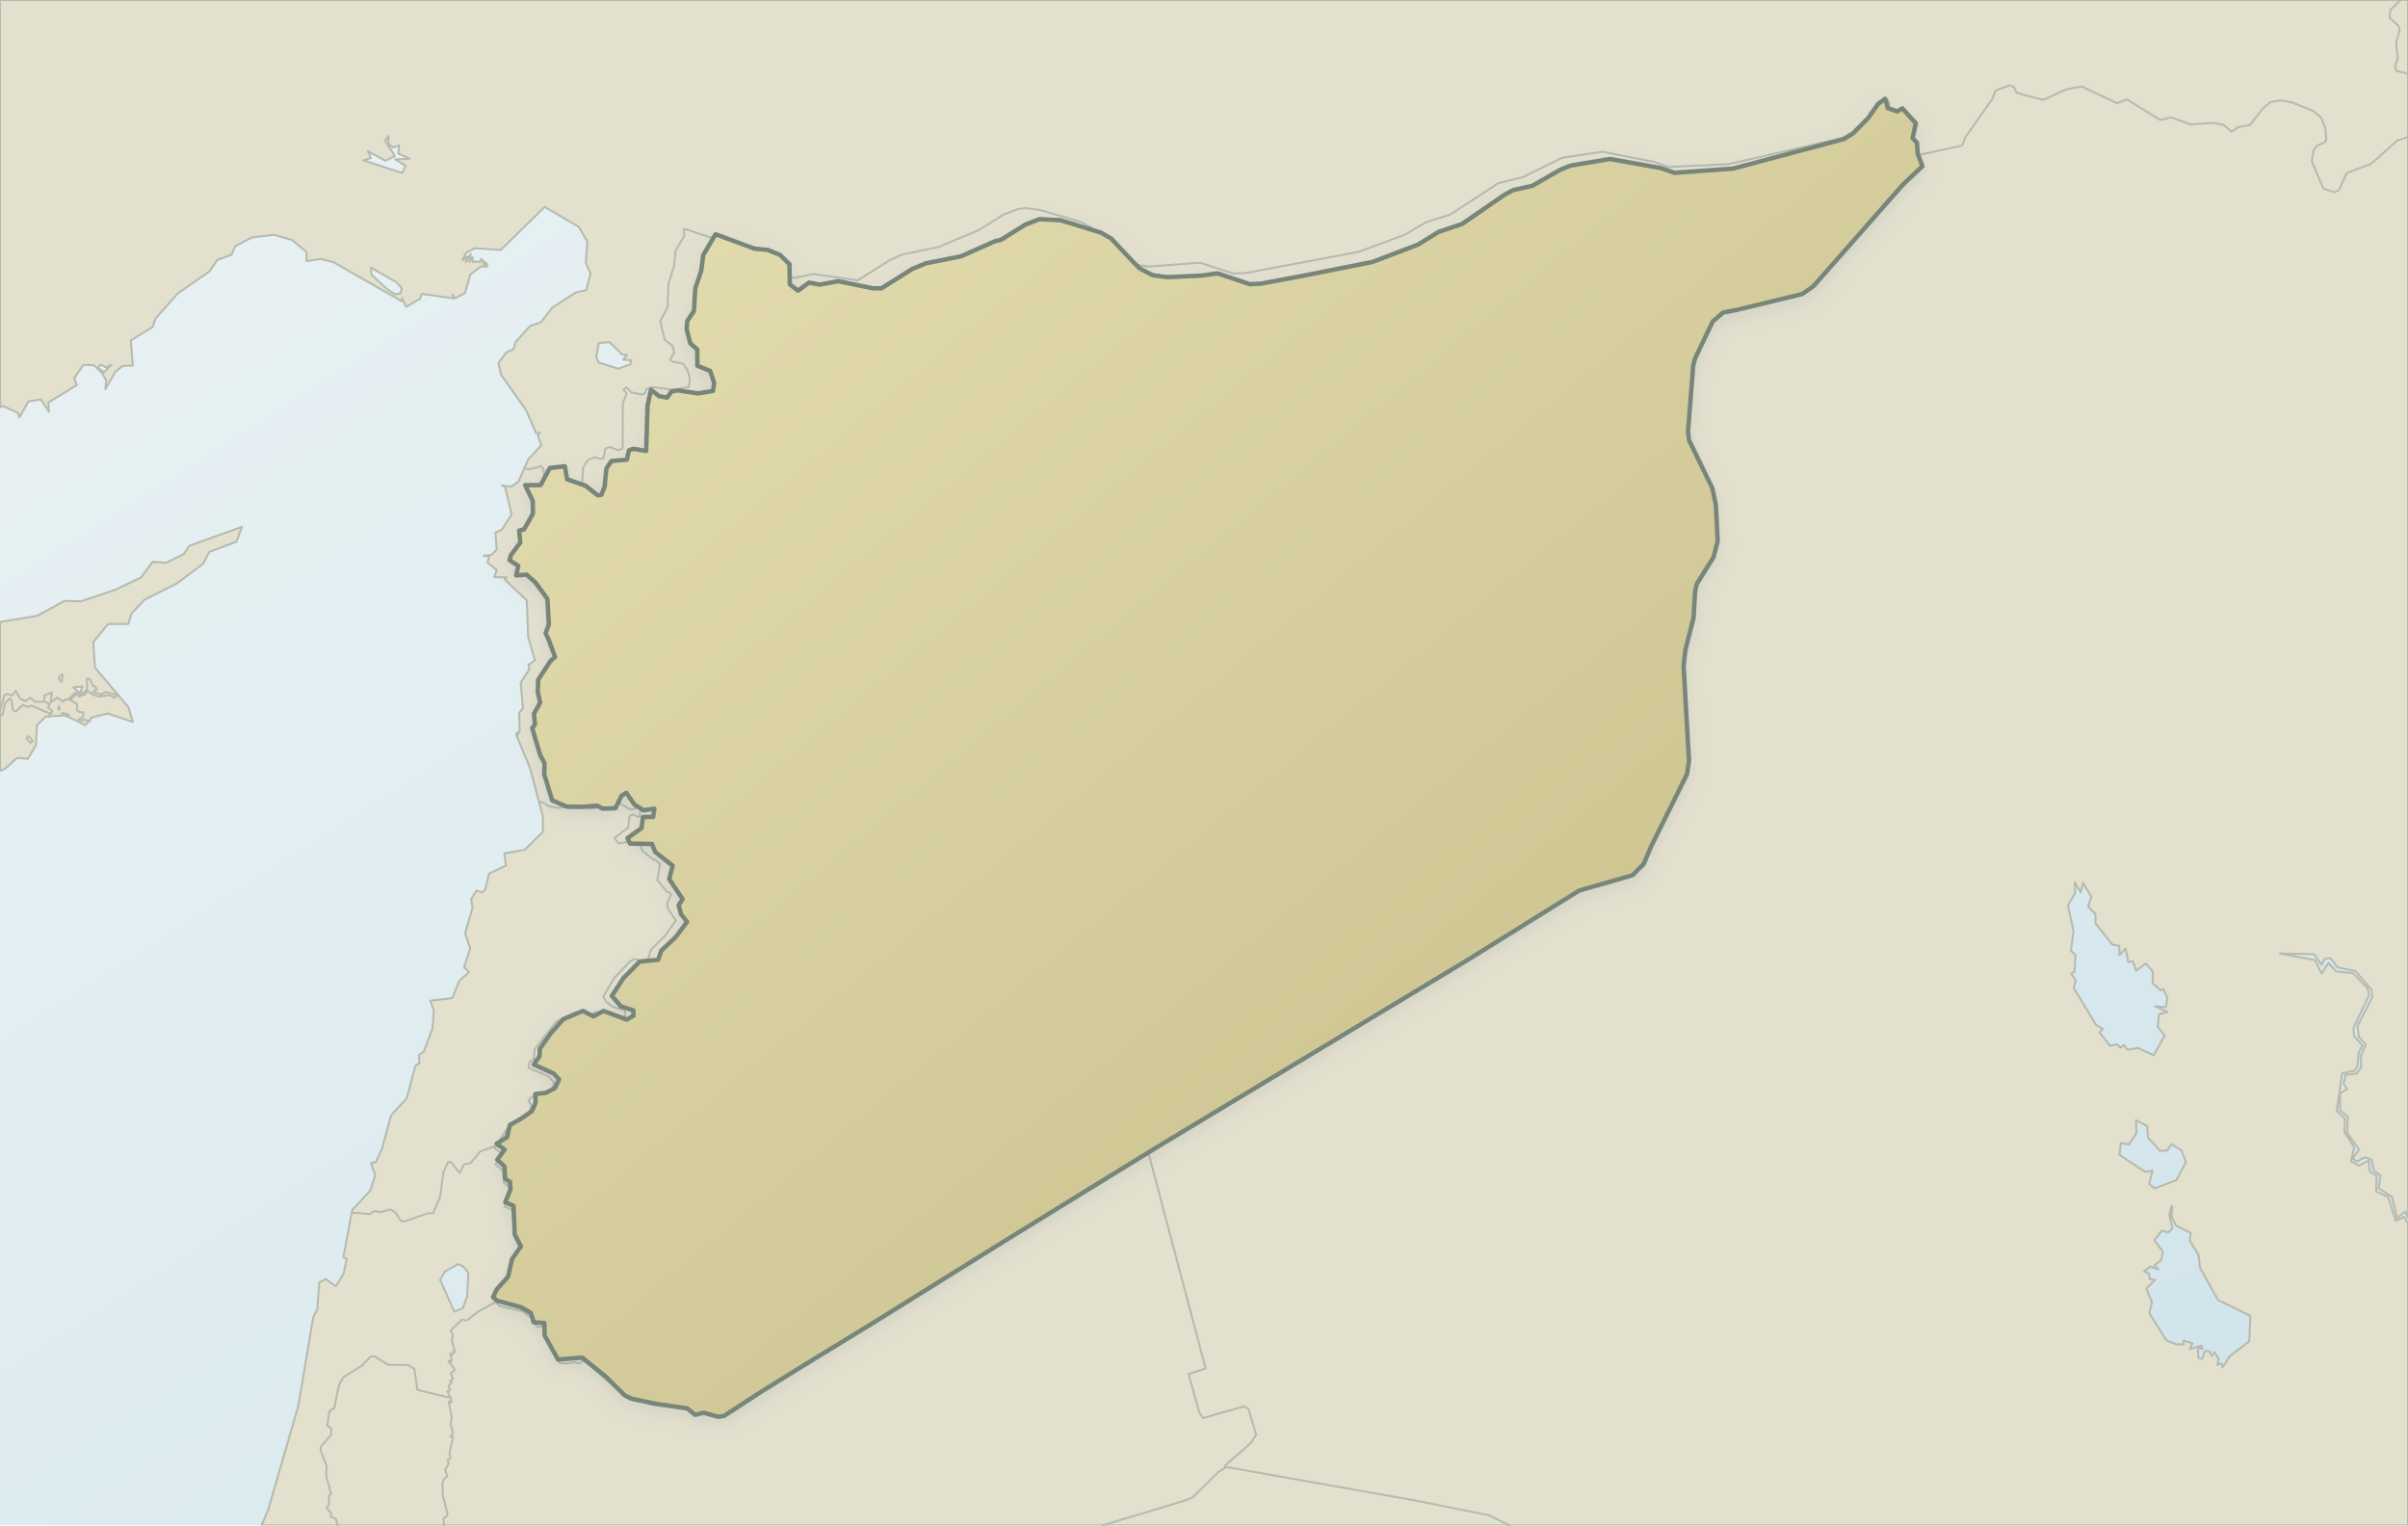
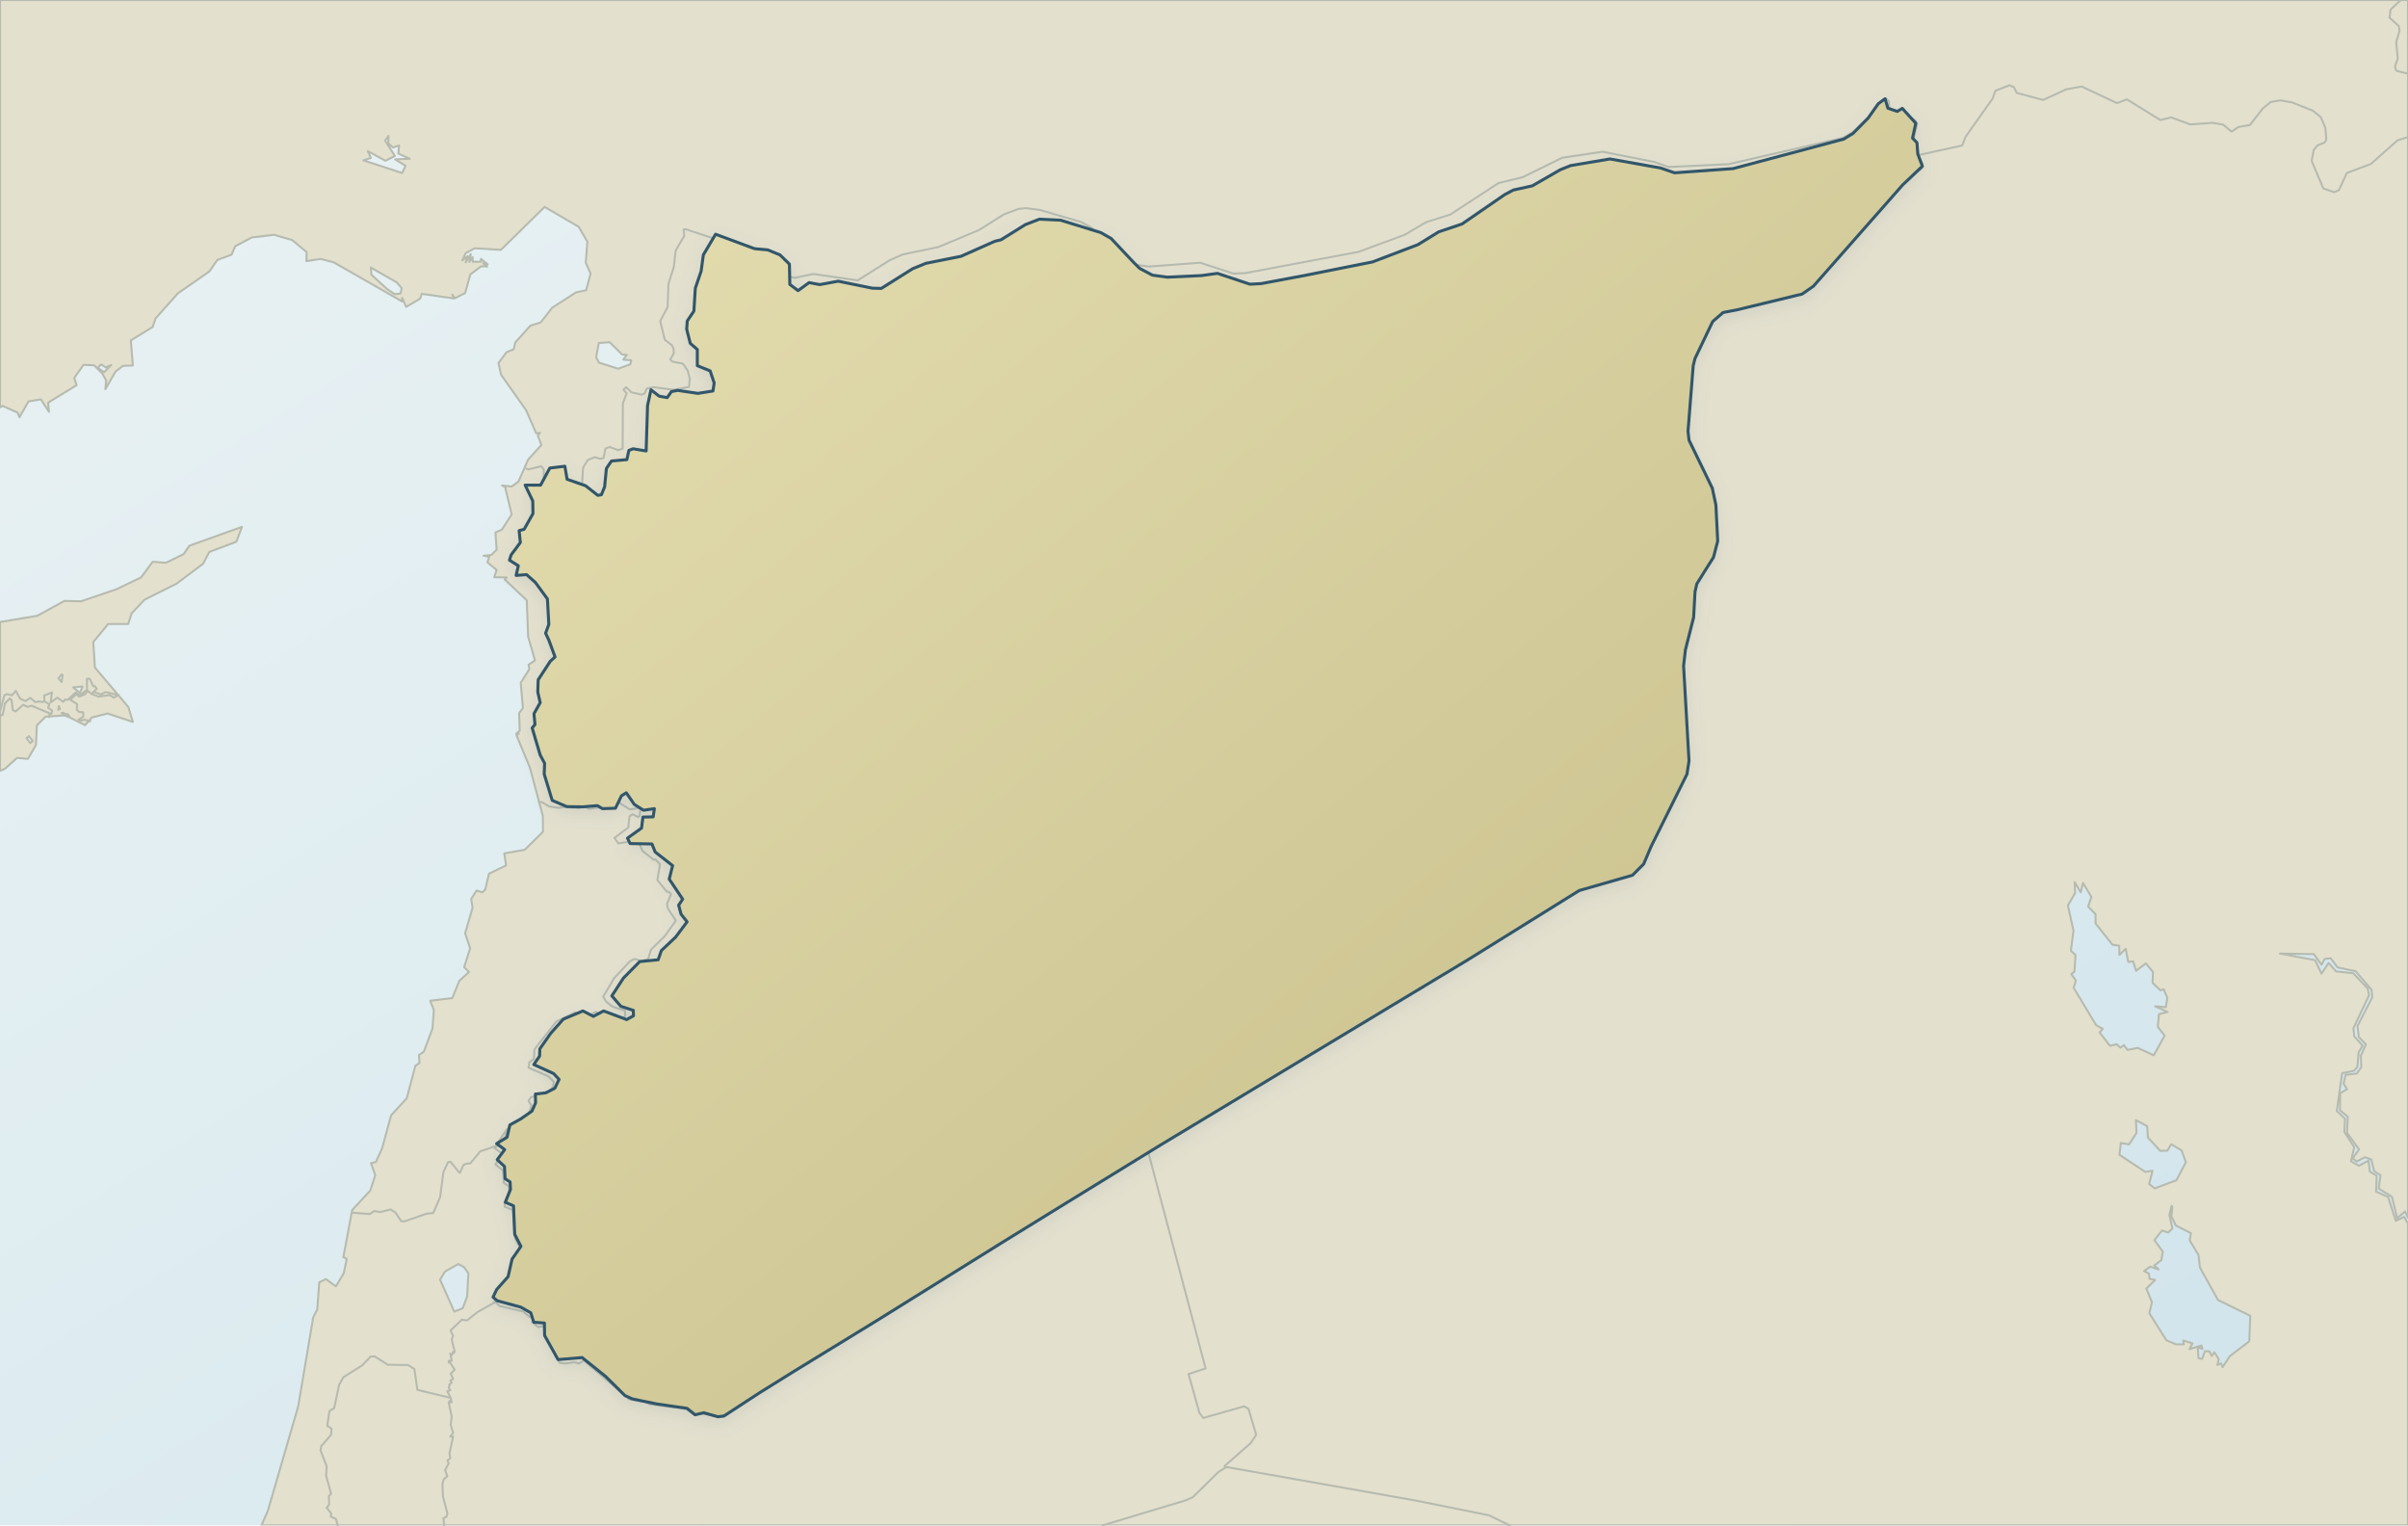
<svg xmlns="http://www.w3.org/2000/svg" viewBox="0 0 1200 760" role="img" aria-label="Map of Syria" data-map-style="journey-atlas-map-v3-clean-background" data-map-projection="local-equirectangular-fit-v1">
  <defs>
    <linearGradient id="sea" x1="0" y1="0" x2="1" y2="1">
      <stop offset="0" stop-color="#eaf2f4" />
      <stop offset=".55" stop-color="#dcebf0" />
      <stop offset="1" stop-color="#d0e3eb" />
    </linearGradient>
    <linearGradient id="land" x1=".12" y1=".08" x2=".88" y2=".92">
      <stop offset="0" stop-color="#e2dbad" />
      <stop offset=".52" stop-color="#d4cc9b" />
      <stop offset="1" stop-color="#c8bf8a" />
    </linearGradient>
    <filter id="shadow" x="-10%" y="-10%" width="120%" height="120%">
      <feGaussianBlur in="SourceAlpha" stdDeviation="4" result="b" />
      <feOffset in="b" dy="3" result="o" />
      <feColorMatrix in="o" type="matrix" values="0 0 0 0 .12 0 0 0 0 .22 0 0 0 0 .28 0 0 0 .14 0" />
      <feBlend in="SourceGraphic" mode="normal" />
    </filter>
    <clipPath id="map-context-target-negative" clipPathUnits="userSpaceOnUse">
      <path d="M 0,0 L 1200,0 L 1200,760 L 0,760 Z M 355.9,190.8 L 355.3,194.8 L 347.8,196 L 337.7,194.5 L 334.6,195.1 L 332.5,198.1 L 328.5,197.4 L 324.4,194.2 L 322.7,202.1 L 322,224.7 L 315.5,223.6 L 313.4,224.4 L 312.4,229 L 304.7,229.7 L 302.2,233.4 L 301.3,242.6 L 299.7,246.5 L 297.9,246.8 L 291.8,242 L 282.6,238.8 L 281.5,232.3 L 274,233.2 L 269.4,241.7 L 261.7,241.7 L 265.5,249.6 L 265.6,255.9 L 261.2,263.7 L 258.7,264.4 L 259.3,270.3 L 254.7,276.5 L 253.9,279.1 L 258.3,281.9 L 257.2,286.7 L 262.4,286.3 L 266.8,290.2 L 272.8,298.4 L 273.5,311.1 L 271.9,315.5 L 273.5,318.9 L 276.6,327.3 L 274.2,329.5 L 268.2,338.7 L 268,344.8 L 269.2,350.1 L 266.1,355.6 L 266.6,361 L 265.2,362.7 L 269.2,376.2 L 271.4,380.3 L 271.2,385.7 L 275.2,398.8 L 282.5,401.9 L 290.5,402 L 297.7,401.4 L 300.2,402.9 L 306.7,402.7 L 309.7,396.5 L 312.1,395 L 316.1,400.8 L 320.7,403.7 L 326.1,402.9 L 325.5,407 L 320.4,407.1 L 319.7,412.6 L 312.7,417.6 L 314,420.3 L 324.9,420.5 L 326.5,424.5 L 335.2,431.3 L 333.5,438 L 340.2,448 L 338.2,451 L 339.4,455.5 L 342.4,459.3 L 336.7,466.9 L 329.6,473.6 L 328,478.2 L 318.8,479.1 L 310.7,487.3 L 304.9,496.2 L 309.4,501.4 L 315.6,503.4 L 315.7,506.1 L 312.3,508 L 300.8,503.7 L 295.7,506.4 L 290.5,503.7 L 280.7,507.8 L 274.4,514.9 L 269,522.6 L 268.9,526.2 L 266,530.4 L 275.9,534.9 L 278.6,537.8 L 276.5,542.2 L 272,544.5 L 266.8,545.1 L 266.9,549.5 L 265.1,553.6 L 259.5,557.5 L 254.1,560.5 L 252.7,566.6 L 247.5,569.8 L 251.5,572.8 L 247.8,577.8 L 251.4,581.2 L 251.7,587.3 L 254.2,588.9 L 254.4,592.6 L 251.8,599 L 255.9,600.8 L 256.5,615 L 259.6,621 L 255.2,627.3 L 253.2,636.1 L 247.5,642.5 L 245.7,646.3 L 247.8,648.1 L 259.6,651.3 L 264.5,654.1 L 266,658.8 L 271.3,659.2 L 271.4,665.4 L 278.1,677.4 L 290.1,676.4 L 301.8,685.8 L 311.4,695.3 L 315.1,697 L 327.2,699.5 L 342.4,701.7 L 346.4,704.9 L 350.7,703.9 L 357.8,705.9 L 360.8,705.5 L 378.9,693.7 L 396.1,683 L 436.6,658.2 L 499.2,619.2 L 527.9,601.5 L 578.5,570.4 L 731.2,478.4 L 787,443.7 L 813.5,436.1 L 819.1,430.5 L 822.8,421.8 L 840.7,385.7 L 841.7,379.1 L 839,331.8 L 839.9,323.8 L 844,307.6 L 844.7,294.8 L 845.6,290.9 L 850.4,283.2 L 853.9,277.7 L 856,269.6 L 855.1,251.6 L 853.3,243.2 L 841.7,219.3 L 841.2,214.9 L 843.8,182.1 L 844.7,178.6 L 853.5,160.2 L 858.7,155.7 L 865.5,154.4 L 898.1,146.5 L 903.7,142.6 L 948.2,92.1 L 958,82.8 L 955.7,76.7 L 955.3,71.1 L 953.1,68.8 L 954.7,61.4 L 948,54 L 945.5,55.5 L 940.8,53.9 L 939.4,49.2 L 936,51.7 L 931,58.8 L 923.4,66.5 L 918.8,69.3 L 863.7,84 L 834.5,86.1 L 827.5,83.7 L 802.3,79.2 L 782.7,82.5 L 777.5,84.6 L 763.6,92.6 L 754.1,94.7 L 749.8,97 L 728.6,111.6 L 717,115.5 L 706.6,121.9 L 684,130.5 L 649.9,137.3 L 628.5,141.3 L 622.9,141.6 L 606.7,136.2 L 598.8,137.3 L 581.7,138.1 L 574.3,137.1 L 567.9,133.7 L 564.8,130.6 L 553.7,118.8 L 548.6,115.9 L 528.5,109.7 L 518,109.2 L 511,111.9 L 498.8,119.5 L 495.8,120.2 L 478.9,127.7 L 461.4,131.2 L 454.8,133.9 L 439.2,143.7 L 434.8,143.6 L 417.7,140.1 L 408.5,141.8 L 403.2,140.8 L 397.7,144.8 L 393.6,141.7 L 393.4,131.6 L 388.7,127 L 382.6,124.5 L 376,123.9 L 356.6,116.7 L 350.5,127 L 349.4,135.1 L 346.5,143.6 L 345.8,155 L 342.5,159.9 L 342.2,164 L 344,171.1 L 347.5,174.1 L 347.5,182.2 L 353.9,184.8 L 355.9,190.8 Z" fill-rule="evenodd" clip-rule="evenodd" />
    </clipPath>
  </defs>
  <rect width="1200" height="760" fill="url(#sea)" />
  <g id="geographic-context" clip-path="url(#map-context-target-negative)">
    <path d="M 156.1,656.3 L 158.1,652.4 L 159.1,638.9 L 162.4,637.3 L 167.4,640.9 L 171.3,634.4 L 172.8,627.2 L 171.1,626.4 L 175.5,602.9 L 184.5,593.2 L 187.0,585.6 L 184.9,579.5 L 187.3,579.0 L 190.4,572.2 L 194.9,555.7 L 202.7,547.2 L 207.0,531.0 L 209.0,529.7 L 208.8,525.6 L 211.2,524.0 L 215.5,512.5 L 216.2,503.3 L 214.4,498.6 L 225.4,497.3 L 228.9,488.7 L 233.7,484.3 L 231.3,481.9 L 234.3,472.5 L 231.8,465.0 L 235.5,452.3 L 234.8,447.9 L 237.5,443.7 L 240.4,444.6 L 241.8,443.2 L 243.7,435.3 L 252.2,431.2 L 251.3,425.2 L 261.5,423.4 L 270.6,414.4 L 270.5,406.5 L 264.1,382.5 L 257.4,366.4 L 258.5,365.5 L 257.2,365.6 L 259.0,364.1 L 258.7,355.3 L 260.6,352.8 L 259.5,340.2 L 263.8,333.4 L 263.4,331.2 L 266.6,329.0 L 263.2,317.3 L 262.5,299.1 L 251.5,288.7 L 252.5,287.7 L 246.3,287.6 L 247.5,284.0 L 242.9,280.2 L 243.8,277.4 L 241.0,276.9 L 244.9,276.5 L 247.5,273.9 L 246.9,265.3 L 250.1,263.9 L 255.0,256.3 L 251.7,242.6 L 250.2,241.9 L 255.0,242.4 L 258.4,239.9 L 263.2,229.0 L 269.8,221.7 L 268.0,217.0 L 269.1,215.6 L 267.2,215.9 L 262.2,204.4 L 249.7,186.7 L 248.4,180.9 L 252.4,175.5 L 256.0,174.0 L 256.8,170.6 L 264.3,162.3 L 269.5,160.6 L 275.2,153.3 L 287.0,145.7 L 292.1,144.6 L 294.3,136.3 L 291.9,130.9 L 292.7,120.4 L 288.4,113.0 L 271.4,103.1 L 249.6,124.5 L 236.5,123.7 L 232.1,126.1 L 230.4,129.7 L 232.9,127.7 L 232.1,130.7 L 234.6,126.6 L 233.9,130.5 L 235.5,128.1 L 235.6,130.4 L 239.6,130.4 L 239.7,129.0 L 243.0,131.7 L 240.8,131.2 L 242.8,132.8 L 239.8,132.7 L 234.4,136.7 L 231.8,146.0 L 226.7,148.6 L 225.4,146.8 L 226.3,148.7 L 210.2,146.4 L 209.4,148.8 L 202.4,152.9 L 200.4,148.4 L 200.4,150.2 L 166.3,130.7 L 159.8,129.0 L 152.7,130.1 L 152.8,125.6 L 145.6,119.6 L 136.6,117.0 L 125.5,118.3 L 117.2,122.7 L 115.4,126.9 L 108.3,129.5 L 104.4,135.2 L 88.6,146.2 L 77.5,158.7 L 76.1,162.9 L 65.2,169.6 L 66.2,182.1 L 61.3,182.3 L 57.6,185.1 L 52.5,193.9 L 52.9,189.5 L 50.9,186.0 L 46.9,182.0 L 41.6,181.8 L 37.0,188.3 L 38.2,191.9 L 24.0,200.6 L 24.4,205.2 L 20.4,199.0 L 14.2,200.0 L 9.7,207.9 L 8.8,205.6 L 1.2,202.2 L -0.0,203.0 L -0.0,0.0 L 1200.0,0.0 L 1200.0,606.7 L 1198.5,603.6 L 1194.6,607.0 L 1192.0,596.3 L 1185.4,592.2 L 1186.3,585.5 L 1183.1,583.5 L 1181.7,577.7 L 1178.5,576.6 L 1174.5,578.7 L 1172.4,577.2 L 1175.6,572.7 L 1169.6,564.4 L 1170.0,556.4 L 1166.1,553.2 L 1166.2,544.7 L 1169.6,542.7 L 1167.9,539.9 L 1168.9,535.5 L 1174.4,534.9 L 1176.7,531.8 L 1176.5,526.0 L 1179.0,520.4 L 1175.5,516.7 L 1174.8,511.3 L 1182.2,496.9 L 1181.8,493.1 L 1173.9,483.9 L 1164.9,482.0 L 1161.4,477.4 L 1158.5,477.8 L 1156.9,480.7 L 1153.1,475.4 L 1136.2,475.1 L 1153.7,478.4 L 1156.9,485.1 L 1160.4,479.8 L 1164.2,484.0 L 1172.7,484.9 L 1179.9,492.5 L 1180.6,495.9 L 1172.8,512.3 L 1173.2,516.3 L 1177.4,521.0 L 1175.4,524.3 L 1174.8,531.5 L 1173.2,533.5 L 1167.2,534.7 L 1164.5,553.5 L 1168.6,557.4 L 1168.3,564.0 L 1173.2,571.6 L 1171.6,578.6 L 1175.6,580.8 L 1180.3,578.3 L 1181.0,583.8 L 1184.4,585.8 L 1184.1,593.7 L 1190.1,596.4 L 1193.9,608.3 L 1198.1,606.3 L 1200.0,609.6 L 1200.0,760.0 L 130.3,760.0 L 133.5,752.7 L 148.6,700.7 L 156.1,656.3 Z M 232.8,645.9 L 233.4,634.4 L 231.3,631.4 L 228.4,629.8 L 221.8,633.5 L 219.3,637.6 L 226.4,653.5 L 230.6,651.8 L 232.8,645.9 Z M 55.5,181.8 L 52.7,183.1 L 50.5,181.6 L 48.6,183.2 L 51.9,185.4 L 55.5,181.8 Z M 312.4,176.8 L 310.0,176.6 L 303.8,170.5 L 298.4,170.9 L 297.1,178.0 L 298.5,180.7 L 308.1,183.7 L 314.1,181.5 L 314.6,179.5 L 310.6,179.2 L 312.4,176.8 Z M 200.2,143.6 L 197.7,140.7 L 184.8,133.3 L 185.1,136.9 L 193.0,144.1 L 196.8,146.6 L 199.6,146.2 L 200.2,143.6 Z M 195.8,73.5 L 193.5,71.4 L 193.6,67.7 L 191.9,70.1 L 196.8,77.7 L 192.1,80.1 L 183.3,75.3 L 184.8,78.7 L 181.1,79.9 L 200.4,86.2 L 202.1,82.6 L 196.9,79.4 L 204.2,79.1 L 198.5,76.5 L 198.9,72.5 L 195.8,73.5 Z M 1084.3,610.6 L 1082.1,606.0 L 1082.6,601.3 L 1082.2,600.8 L 1081.1,605.3 L 1082.6,612.1 L 1080.5,614.1 L 1077.4,613.1 L 1073.6,617.9 L 1077.8,623.6 L 1077.1,627.8 L 1073.6,630.5 L 1075.7,632.5 L 1071.6,631.1 L 1068.5,633.3 L 1070.9,634.6 L 1071.2,637.2 L 1074.0,637.7 L 1069.6,642.0 L 1072.4,648.8 L 1071.1,654.3 L 1079.6,667.8 L 1084.4,669.8 L 1088.3,669.8 L 1088.0,667.9 L 1092.6,669.3 L 1091.1,672.2 L 1097.1,670.4 L 1097.5,672.1 L 1095.2,671.3 L 1095.6,676.7 L 1097.4,677.1 L 1098.8,673.2 L 1101.0,673.3 L 1102.2,675.6 L 1103.5,673.7 L 1105.7,677.2 L 1105.0,680.1 L 1106.9,679.3 L 1107.6,681.2 L 1111.2,675.7 L 1120.9,668.3 L 1121.4,655.6 L 1105.3,647.7 L 1096.3,631.5 L 1095.6,625.3 L 1091.2,618.0 L 1091.8,614.4 L 1084.3,610.6 Z M 1070.4,566.8 L 1070.0,561.1 L 1064.4,558.1 L 1064.7,564.5 L 1061.0,570.2 L 1056.9,569.5 L 1056.2,575.4 L 1069.1,583.9 L 1072.7,583.3 L 1071.0,589.9 L 1073.8,592.1 L 1084.6,588.0 L 1089.3,579.1 L 1087.2,573.2 L 1082.0,570.1 L 1080.1,573.3 L 1076.5,573.4 L 1070.4,566.8 Z M 343.7,559.2 L 344.4,557.1 L 345.9,558.9 L 342.3,546.6 L 335.5,543.0 L 340.1,552.2 L 335.6,556.3 L 336.1,558.0 L 340.3,558.5 L 339.1,555.4 L 341.0,552.8 L 343.7,559.2 Z M 327.7,538.2 L 331.1,537.9 L 334.4,541.8 L 332.3,537.3 L 327.7,538.2 Z M 1040.6,451.7 L 1042.2,446.9 L 1038.1,439.9 L 1036.9,444.6 L 1033.9,439.5 L 1034.1,445.0 L 1030.5,451.1 L 1033.3,463.7 L 1032.0,473.7 L 1034.3,475.8 L 1033.8,484.1 L 1032.2,485.3 L 1034.5,488.6 L 1033.4,492.2 L 1044.6,510.8 L 1047.9,512.6 L 1046.3,514.4 L 1051.5,521.1 L 1054.8,520.3 L 1056.7,522.0 L 1058.4,520.7 L 1060.2,523.1 L 1065.3,522.1 L 1073.3,525.8 L 1078.7,516.0 L 1075.3,511.6 L 1075.9,505.3 L 1080.2,504.2 L 1074.0,501.4 L 1079.3,501.8 L 1080.1,497.2 L 1078.2,492.9 L 1076.6,493.4 L 1072.7,489.7 L 1072.9,484.3 L 1069.4,480.0 L 1064.5,483.7 L 1063.0,479.0 L 1060.6,479.3 L 1059.3,472.7 L 1056.2,475.8 L 1056.1,471.2 L 1052.7,470.7 L 1044.3,460.1 L 1044.3,455.5 L 1040.6,451.7 Z M 335.6,401.5 L 337.8,396.8 L 329.1,399.5 L 327.9,404.1 L 335.6,401.5 Z M 432.7,219.7 L 437.4,216.8 L 438.8,211.8 L 430.4,210.8 L 428.3,212.4 L 432.7,219.7 Z M 32.1,299.4 L 40.4,299.6 L 58.0,293.6 L 70.3,287.7 L 76.1,279.9 L 82.7,280.4 L 91.5,276.1 L 94.4,271.9 L 120.6,262.5 L 117.8,269.9 L 104.3,275.0 L 101.2,280.9 L 88.0,290.8 L 72.0,298.8 L 65.6,305.6 L 63.9,310.9 L 53.9,310.9 L 46.5,319.9 L 47.3,332.6 L 64.0,352.3 L 66.2,359.7 L 53.6,355.5 L 45.8,357.5 L 42.4,361.3 L 32.6,356.4 L 22.7,357.1 L 18.4,361.4 L 17.9,371.2 L 13.9,378.1 L 8.5,377.6 L 2.5,383.0 L -0.0,384.1 L -0.0,309.9 L 18.6,306.8 L 32.1,299.4 Z M 15.1,370.2 L 16.3,369.2 L 14.4,366.8 L 13.2,367.8 L 15.1,370.2 Z M 36.5,342.5 L 39.8,345.2 L 41.1,342.2 L 41.0,342.0 L 36.5,342.5 Z M 29.1,337.9 L 30.7,339.8 L 31.2,336.4 L 30.8,336.0 L 29.1,337.9 Z" fill="#e4e0ce" fill-rule="evenodd" stroke="#b6bbaf" stroke-width="1" stroke-linejoin="round" />
  </g>
\n<g id="context-national-borders" fill="none" stroke="#b6bbaf" stroke-width="1" stroke-linejoin="round" stroke-linecap="round" aria-hidden="true">
    <path d="M32.7,355.8 31.5,355.1 M31.5,355.1 30.7,355.3 32,356.4 M33.2,356.9 34.5,356.7 33.7,355.8 M33.7,355.8 32.7,355.8 M32.5,356.4 33.1,356.9 M32,356.4 32.5,356.4 M29.3,351.8 29.9,353.2 29,353.6 M29,353.6 29.3,351.8 M224.6,696.5 208,692.5 206.5,682.1 203.3,680.1 193.3,680 186.7,675.8 184.7,675.9 180.5,680.3 171.1,686.2 169,690 166.5,701.7 164.3,702.9 163.9,704.6 163.1,710.4 165.2,711.8 165,714.9 160.1,720.5 159.7,722.5 162.8,730.6 162.5,735.2 165,744.2 163.9,745.4 164,749.7 162.8,751.2 M224.6,578.9 228.5,583.8 M201.4,608.6 212.6,604.7 215.9,604.4 219.3,596.5 221,583.9 223.3,579 224.6,578.9 M228.6,583.8 229.2,584.4 M228.5,583.8 228.6,583.8 M194.7,602.6 197.1,604.2 199.9,608.4 201.4,608.6 M189.5,603.9 194.7,602.6 M186.5,603.4 189.5,603.9 M184.2,604.9 186.5,603.4 M175.5,604.2 184.2,604.9 M252.6,562.6 251.4,568.7 246.4,572 250.5,574.9 246.9,580.1 250.7,583.3 251.1,589.4 253.6,591 253.9,594.7 251.5,599.3 251.5,601.2 255.6,602.9 256.7,617.1 259.8,623.1 255.7,629.5 254,638.4 245.7,649.4 M252.6,562.6 247,571 241.3,573 M257.8,559.4 252.6,562.6 M305.1,394.7 306.7,395.8 309.2,400.4 313.9,403.3 M293.5,403 301,402.1 302.4,399.9 302.8,396.3 305.1,394.7 M270,399.6 273.6,401.8 278.4,402.5 M268.6,399.7 270,399.6 M291,401.6 293.5,403 M288.6,402.7 291,401.6 M281.2,402.1 288.6,402.7 M278.4,402.5 281.2,402.1 M319.2,402.4 318.8,406.5 318,407.1 M313.9,403.3 319.2,402.4 M318,407.1 315.3,405.7 M315.3,405.7 313.7,406.7 313.1,412.3 306.2,417.5 308.2,420.2 M314,419.3 318.5,420.1 320.2,424 325.8,428.4 M308.2,420.2 314,419.3 M326.6,428.2 328.9,430.6 327.6,438.5 332.4,444.4 M325.8,428.4 326.6,428.2 M333.2,444.3 334.4,445.5 332.4,450.4 332.9,452.8 336.8,458.7 331.3,466.4 324.4,473.2 323,477.8 319.7,478.8 M332.4,444.4 333.2,444.3 M319.7,478.8 316.2,477.8 M316.2,477.8 313.9,479 306,487.4 300.6,496.6 302.1,499.1 305.3,501.6 311.4,503.5 311.6,506.2 310.3,507.9 308.2,508.3 M308.2,508.3 296.8,504.2 M296.8,504.2 291.9,507.1 289.7,507.1 M289.7,507.1 286.7,504.4 M286.7,504.4 277.3,508.9 266.3,522.9 266.1,527.7 263.8,529.2 263.4,532 273.2,536.2 276,539 275.6,541.5 274,543.4 269.7,545.9 M269.7,545.9 267.2,545.9 M267.2,545.9 264.6,546.7 263.4,548.4 264.9,551.1 263.2,555.3 257.8,559.4 M1001.4,42.5 1003.6,43.4 1005,46.3 1018.2,49.8 M955.9,77.3 977.8,72.5 979.5,68.2 993,49.1 994.4,45.2 1001.4,42.5 M1037.4,43.1 1055,51.4 M1018.2,49.8 1029.7,44.5 1037.4,43.1 M1059.9,49.5 1076.6,59.8 M1055,51.4 1059.9,49.5 M1136.4,50 1142.1,51 1152.5,55.1 1156.6,58.4 1158.8,63.7 1159.3,69.5 1158.5,71 1154.8,72.5 1153,74.8 1152,80.2 1157.8,93.9 1163.3,95.8 M1112.1,65.6 1115.4,63.3 1121.2,62.3 1127.6,54.1 1131.6,50.8 1136.4,50 M1082,58.5 1091.5,62 M1076.6,59.8 1082,58.5 M1102.6,61.2 1107.9,62.1 1112.1,65.6 M1091.5,62 1102.6,61.2 M1163.3,95.8 1165.6,94.7 1169.5,86.2 1181.5,81.7 1194.8,69.9 1200,68.3 M1200,36.7 1194.2,35.3 1193.5,33.1 1194.9,29.2 1194.1,21.1 1195.8,15.2 1195.4,13 1190.8,8.8 1191.3,4.8 1196.4,0 M940.1,49.2 941.4,50.6 941.4,54 946.2,55.8 M831.5,83.2 861.4,81.8 918.4,68.7 923.1,66 931.2,58.5 936.6,51.6 940.1,49.2 M948.2,54.2 950.3,57.1 954.7,60.3 955.4,62 953.5,69.3 955.6,71.8 955.9,77.3 M946.2,55.8 948.2,54.2 M798.7,75.6 824.4,80.7 831.5,83.2 M614.6,136.3 620.4,136.1 677,125.5 700,117 710.7,110.7 722.7,106.9 746.8,91.2 758.8,88.3 778.5,78.6 798.7,75.6 M511.2,103.7 518.2,104.6 538.7,110.6 544,113.5 558.5,128.5 565,131.8 572.6,132.8 M427.4,139.7 443.3,129.7 449.8,126.8 467.6,123.1 487.9,114.6 500.3,106.8 507.5,104.1 511.2,103.7 M341.7,114.2 362.6,121.1 369.4,121.5 375.6,124 380.6,128.5 381.4,130.2 381,138.6 385.1,141.5 M335.7,194.2 343.3,192.8 343.8,188.7 342.7,184.7 340.4,181.2 335.1,180.2 334,179.1 335.8,176 335.7,173.8 334.8,172 331.3,169.3 329,160 332.7,153 333.1,141.5 335.8,132.9 336.7,124.9 341,117.5 340.7,114.3 341.7,114.2 M598.1,130.9 614.6,136.3 M572.6,132.8 598.1,130.9 M405.4,136.5 427.4,139.7 M396.2,138.4 405.4,136.5 M390.7,137.5 396.2,138.4 M385.1,141.5 390.7,137.5 M325.5,192.9 335.7,194.2 M319.7,196.6 321.2,196.1 322.3,193.6 325.5,192.9 M312,192.9 314.7,195.5 319.7,196.6 M308.1,224.3 310.3,223.5 310.4,200.9 312.3,196 310.7,194.2 312,192.9 M303.8,222.7 308.1,224.3 M299.1,228.6 300.8,228.2 301.7,223.5 303.8,222.7 M296.5,227.8 299.1,228.6 M286.7,246.4 288.8,246 290,242.1 290.6,232.9 293,229.1 296.5,227.8 M269.7,232.3 271,233.9 271,238.8 272.2,239.9 277.3,240.4 286.7,246.4 M263.3,233.9 269.7,232.3 M262.3,233.5 263.3,233.9 M230.1,657.6 224.5,662.9 225.8,665.5 225.1,667.3 226.6,673.5 226,674.3 M226,674.3 225.8,673.5 M225.8,673.5 225.1,675.3 M225.1,675.3 224.4,674.4 M224.4,674.4 225.1,678 223.6,678 223.6,678.9 M224.2,678.8 226.6,682.5 224.6,684.4 225.8,687 224.4,687.9 225.1,688.8 223.8,690 M223.6,678.9 224.2,678.8 M224.1,689.9 223.6,691.4 224.4,692.7 222.9,693.2 224.6,696.5 M223.8,690 224.1,689.9 M224.6,696.5 225.1,698.7 224.4,698.7 M224.4,698.7 224.4,697.8 M224.4,697.8 223.6,698.7 225.1,705.8 224.6,709.9 225.8,713.9 224.4,715.8 M225.8,715.8 224,724 224.4,726.6 223,727.6 223.6,729.2 221.8,732.4 222.9,735.5 221.1,737.1 220.5,739.3 220.7,745.4 223,754.2 222.4,755.8 221,756.4 221.3,760 M224.4,715.8 225.8,715.8 M230,657.5 232.7,657.9 238,653.7 245.7,649.4 M358.6,705.9 493.1,616.6 570.4,567.2 M247,648.9 249,650.7 260.6,653.4 264,656.2 M245.7,649.4 247,648.9 M265.4,656.2 265.5,658.6 M264,656.2 265.4,656.2 M265.5,658.6 265.1,658.6 M265.1,658.6 268.1,661.2 M269.7,660.9 272.2,661.1 272.5,667.2 279,679.1 282.2,679.3 M268.1,661.2 269.7,660.9 M290.9,677.8 313.6,697.2 321.7,698.5 323.5,699.6 342.1,702 346,705 M288.6,679.4 290.9,677.8 M286.2,678.7 288.6,679.4 M282.2,679.3 286.2,678.7 M347.9,703.9 358.6,705.9 M346,705 347.9,703.9 M611.6,731 705.3,747.6 M610.4,731.4 611.6,731 M705.3,747.6 742.1,755 752.3,760 M705.3,747.6 705.3,747.6 M590.7,747.6 594.4,746 607.2,733.4 610.4,731.4 M590.7,747.6 590.7,747.6 M549.5,760 590.7,747.6 M570.4,567.2 600.8,681.8 592.3,684.6 597.7,703.9 599.6,706.5 M620,700.7 622.2,702 626,714.9 623.3,719 610.3,730.4 610.4,731.4 M599.6,706.5 620,700.7 M955.9,77.3 958,81.7 958,83.6 947.7,92.5 897.8,144.2 894.8,145.5 854.5,153.7 851.3,155.1 839.6,176.3 838.7,179.8 835.3,212.7 835.7,217.1 838.5,223.5 M838.5,223.5 848,245.6 848.9,267.9 846.6,276 837.9,289 836,305.8 831.5,321.9 830.4,329.9 831.8,380.9 830.9,384.1 806.1,432.2 802.9,434.2 776.5,441.4 570.4,567.2 M838.5,223.5 838.5,223.5 M57.9,345.4 57.6,346 52.6,344.8 50.3,346 46.6,344.7 M0.3,353.4 0,353.3 M0,347.7 0,340.8 M12.7,349.3 10,348.1 7.9,344.2 M7.9,344.2 5.9,346.5 M5.9,346.5 3.6,345.8 M3.6,345.8 2.2,346.4 0.3,353.4 M17.6,349.8 15.1,347.7 M15.1,347.7 12.7,349.3 M22.1,349.4 21.2,349.8 M21.2,349.8 19.6,349.5 M19.6,349.5 17.6,349.8 M44.7,338.2 46.5,341.9 M39.7,346.4 43.4,343.7 43.3,338.2 44.7,338.2 M47.3,341.9 48.2,343.2 46.6,344.7 M46.5,341.9 47.3,341.9 M37.7,345 39.7,346.4 M33.7,348.7 37.7,345 M25.9,345 25.2,350 M22.1,349.4 22.1,346.5 25.9,345 M28.6,347.6 31.5,349.7 M25.2,350 28.6,347.6 M32.5,348.5 33.7,348.7 M31.5,349.7 32.5,348.5 M25.6,355.7 26,354.1 24,352.6 24.6,350.9 22.1,349.4 M24.7,355.4 25.6,355.7 M22.1,349.4 22.1,349.4 M24.5,357.3 24.7,355.4 M46.6,344.7 45.7,345.8 M46.6,344.7 46.6,344.7 M45.7,345.8 43.7,344.2 M43.7,344.2 42.4,345.9 39.5,347.1 M39.5,347.1 38,345.8 M38,345.8 35,348.7 38.4,350.8 38.3,353.6 39.4,354.7 41.5,354.9 41.5,357.1 39.2,358.5 40,359.1 M42,358.6 45,359.3 M40,359.1 42,358.6 M257.8,559.4 257.8,562.5 255.1,564.9 253.6,568.1 255.1,576 252.4,578.6 256.1,580.1 257.4,586.3 259.9,589.8 259.4,592.4 261.1,592.3 262.3,594.1 262.2,598.1 260.2,599.6 261.4,601.5 257.7,601.8 257.3,605.2 258.6,616.8 263.6,620.1 256.8,631.6 254.9,639.2 252,643.8 249.3,645.5 247,648.9 M4.9,348 5.8,348.9 6.4,353.8 7.8,354.5 M0,356.6 1.3,356.2 2.5,350.4 4.9,348 M11.5,351.2 13.9,352.2 M7.8,354.5 11.5,351.2 M15.7,351.6 24.7,355.4 M13.9,352.2 15.7,351.6 M45.7,345.8 49.2,347.1 M54.5,346.3 56.8,347.6 M49.2,347.1 54.5,346.3 M56.8,347.6 59,346.3 M241.3,573 239.4,573.6 234.4,579.6 232.1,579.9 M232.1,579.9 230.9,580.5 229.2,584.4 M162.8,751.2 165.1,754.1 164.8,755.6 167.4,756.8 168.3,760" />
-   </g>\n<path d="M 355.9,190.8 L 355.3,194.8 L 347.8,196.0 L 337.7,194.5 L 334.6,195.1 L 332.5,198.1 L 328.5,197.4 L 324.4,194.2 L 322.7,202.1 L 322.0,224.7 L 315.5,223.6 L 313.4,224.4 L 312.4,229.0 L 304.7,229.7 L 302.2,233.4 L 301.3,242.6 L 299.7,246.5 L 297.9,246.8 L 291.8,242.0 L 282.6,238.8 L 281.5,232.3 L 274.0,233.2 L 269.4,241.7 L 261.7,241.7 L 265.5,249.6 L 265.6,255.9 L 261.2,263.7 L 258.7,264.4 L 259.3,270.3 L 254.7,276.5 L 253.9,279.1 L 258.3,281.9 L 257.2,286.7 L 262.4,286.3 L 266.8,290.2 L 272.8,298.4 L 273.5,311.1 L 271.9,315.5 L 273.5,318.9 L 276.6,327.3 L 274.2,329.5 L 268.2,338.7 L 268.0,344.8 L 269.2,350.1 L 266.1,355.6 L 266.6,361.0 L 265.2,362.7 L 269.2,376.2 L 271.4,380.3 L 271.2,385.7 L 275.2,398.8 L 282.5,401.9 L 290.5,402.0 L 297.7,401.4 L 300.2,402.9 L 306.7,402.7 L 309.7,396.5 L 312.1,395.0 L 316.1,400.8 L 320.7,403.7 L 326.1,402.9 L 325.5,407.0 L 320.4,407.1 L 319.7,412.6 L 312.7,417.6 L 314.0,420.3 L 324.9,420.5 L 326.5,424.5 L 335.2,431.3 L 333.5,438.0 L 340.2,448.0 L 338.2,451.0 L 339.4,455.5 L 342.4,459.3 L 336.7,466.9 L 329.6,473.6 L 328.0,478.2 L 318.8,479.1 L 310.7,487.3 L 304.9,496.2 L 309.4,501.4 L 315.6,503.4 L 315.7,506.1 L 312.3,508.0 L 300.8,503.7 L 295.7,506.4 L 290.5,503.7 L 280.7,507.8 L 274.4,514.9 L 269.0,522.6 L 268.9,526.2 L 266.0,530.4 L 275.9,534.9 L 278.6,537.8 L 276.5,542.2 L 272.0,544.5 L 266.8,545.1 L 266.9,549.5 L 265.1,553.6 L 259.5,557.5 L 254.1,560.5 L 252.7,566.6 L 247.5,569.8 L 251.5,572.8 L 247.8,577.8 L 251.4,581.2 L 251.7,587.3 L 254.2,588.9 L 254.4,592.6 L 251.8,599.0 L 255.9,600.8 L 256.5,615.0 L 259.6,621.0 L 255.2,627.3 L 253.2,636.1 L 247.5,642.5 L 245.7,646.3 L 247.8,648.1 L 259.6,651.3 L 264.5,654.1 L 266.0,658.8 L 271.3,659.2 L 271.4,665.4 L 278.1,677.4 L 290.1,676.4 L 301.8,685.8 L 311.4,695.3 L 315.1,697.0 L 327.2,699.5 L 342.4,701.7 L 346.4,704.9 L 350.7,703.9 L 357.8,705.9 L 360.8,705.5 L 378.9,693.7 L 396.1,683.0 L 436.6,658.2 L 499.2,619.2 L 527.9,601.5 L 578.5,570.4 L 731.2,478.4 L 787.0,443.7 L 813.5,436.1 L 819.1,430.5 L 822.8,421.8 L 840.7,385.7 L 841.7,379.1 L 839.0,331.8 L 839.9,323.8 L 844.0,307.6 L 844.7,294.8 L 845.6,290.9 L 850.4,283.2 L 853.9,277.7 L 856.0,269.6 L 855.1,251.6 L 853.3,243.2 L 841.7,219.3 L 841.2,214.9 L 843.8,182.1 L 844.7,178.6 L 853.5,160.2 L 858.7,155.7 L 865.5,154.4 L 898.1,146.5 L 903.7,142.6 L 948.2,92.1 L 958.0,82.8 L 955.7,76.7 L 955.3,71.1 L 953.1,68.8 L 954.7,61.4 L 948.0,54.0 L 945.5,55.5 L 940.8,53.9 L 939.4,49.2 L 936.0,51.7 L 931.0,58.8 L 923.4,66.5 L 918.8,69.3 L 863.7,84.0 L 834.5,86.1 L 827.5,83.7 L 802.3,79.2 L 782.7,82.5 L 777.5,84.6 L 763.6,92.6 L 754.1,94.7 L 749.8,97.0 L 728.6,111.6 L 717.0,115.5 L 706.6,121.9 L 684.0,130.5 L 649.9,137.3 L 628.5,141.3 L 622.9,141.6 L 606.7,136.2 L 598.8,137.3 L 581.7,138.1 L 574.3,137.1 L 567.9,133.7 L 564.8,130.6 L 553.7,118.8 L 548.6,115.9 L 528.5,109.7 L 518.0,109.2 L 511.0,111.9 L 498.8,119.5 L 495.8,120.2 L 478.9,127.7 L 461.4,131.2 L 454.8,133.9 L 439.2,143.7 L 434.8,143.6 L 417.7,140.1 L 408.5,141.8 L 403.2,140.8 L 397.7,144.8 L 393.6,141.7 L 393.4,131.6 L 388.7,127.0 L 382.6,124.5 L 376.0,123.9 L 356.6,116.7 L 350.5,127.0 L 349.4,135.1 L 346.5,143.6 L 345.8,155.0 L 342.5,159.9 L 342.2,164.0 L 344.0,171.1 L 347.5,174.1 L 347.5,182.2 L 353.9,184.8 L 355.9,190.8 Z" fill="url(#land)" stroke="#78857a" stroke-width="2.2" stroke-linejoin="round" filter="url(#shadow)" />
+   </g>\n<path d="M 355.9,190.8 L 355.3,194.8 L 347.8,196.0 L 337.7,194.5 L 334.6,195.1 L 332.5,198.1 L 328.5,197.4 L 324.4,194.2 L 322.7,202.1 L 322.0,224.7 L 315.5,223.6 L 313.4,224.4 L 312.4,229.0 L 304.7,229.7 L 302.2,233.4 L 301.3,242.6 L 299.7,246.5 L 297.9,246.8 L 291.8,242.0 L 282.6,238.8 L 281.5,232.3 L 274.0,233.2 L 269.4,241.7 L 261.7,241.7 L 265.5,249.6 L 265.6,255.9 L 261.2,263.7 L 258.7,264.4 L 259.3,270.3 L 254.7,276.5 L 253.9,279.1 L 258.3,281.9 L 257.2,286.7 L 262.4,286.3 L 266.8,290.2 L 272.8,298.4 L 273.5,311.1 L 271.9,315.5 L 273.5,318.9 L 276.6,327.3 L 274.2,329.5 L 268.2,338.7 L 268.0,344.8 L 269.2,350.1 L 266.1,355.6 L 266.6,361.0 L 265.2,362.7 L 269.2,376.2 L 271.4,380.3 L 271.2,385.7 L 275.2,398.8 L 282.5,401.9 L 290.5,402.0 L 297.7,401.4 L 300.2,402.9 L 306.7,402.7 L 309.7,396.5 L 312.1,395.0 L 316.1,400.8 L 320.7,403.7 L 326.1,402.9 L 325.5,407.0 L 320.4,407.1 L 319.7,412.6 L 312.7,417.6 L 314.0,420.3 L 324.9,420.5 L 326.5,424.5 L 335.2,431.3 L 333.5,438.0 L 340.2,448.0 L 338.2,451.0 L 339.4,455.5 L 342.4,459.3 L 336.7,466.9 L 329.6,473.6 L 328.0,478.2 L 318.8,479.1 L 310.7,487.3 L 304.9,496.2 L 309.4,501.4 L 315.6,503.4 L 315.7,506.1 L 312.3,508.0 L 300.8,503.7 L 295.7,506.4 L 290.5,503.7 L 280.7,507.8 L 274.4,514.9 L 269.0,522.6 L 268.9,526.2 L 266.0,530.4 L 275.9,534.9 L 278.6,537.8 L 276.5,542.2 L 272.0,544.5 L 266.8,545.1 L 266.9,549.5 L 265.1,553.6 L 259.5,557.5 L 254.1,560.5 L 252.7,566.6 L 247.5,569.8 L 251.5,572.8 L 247.8,577.8 L 251.4,581.2 L 251.7,587.3 L 254.2,588.9 L 254.4,592.6 L 251.8,599.0 L 255.9,600.8 L 256.5,615.0 L 259.6,621.0 L 255.2,627.3 L 253.2,636.1 L 247.5,642.5 L 245.7,646.3 L 247.8,648.1 L 259.6,651.3 L 264.5,654.1 L 266.0,658.8 L 271.3,659.2 L 271.4,665.4 L 278.1,677.4 L 290.1,676.4 L 301.8,685.8 L 311.4,695.3 L 315.1,697.0 L 327.2,699.5 L 342.4,701.7 L 346.4,704.9 L 350.7,703.9 L 357.8,705.9 L 360.8,705.5 L 378.9,693.7 L 396.1,683.0 L 436.6,658.2 L 499.2,619.2 L 527.9,601.5 L 578.5,570.4 L 731.2,478.4 L 787.0,443.7 L 813.5,436.1 L 819.1,430.5 L 822.8,421.8 L 840.7,385.7 L 841.7,379.1 L 839.0,331.8 L 839.9,323.8 L 844.0,307.6 L 844.7,294.8 L 845.6,290.9 L 850.4,283.2 L 853.9,277.7 L 856.0,269.6 L 855.1,251.6 L 853.3,243.2 L 841.7,219.3 L 841.2,214.9 L 843.8,182.1 L 844.7,178.6 L 853.5,160.2 L 858.7,155.7 L 865.5,154.4 L 898.1,146.5 L 903.7,142.6 L 948.2,92.1 L 958.0,82.8 L 955.7,76.7 L 955.3,71.1 L 953.1,68.8 L 954.7,61.4 L 948.0,54.0 L 945.5,55.5 L 940.8,53.9 L 939.4,49.2 L 936.0,51.7 L 931.0,58.8 L 923.4,66.5 L 918.8,69.3 L 863.7,84.0 L 834.5,86.1 L 827.5,83.7 L 802.3,79.2 L 782.7,82.5 L 777.5,84.6 L 763.6,92.6 L 754.1,94.7 L 749.8,97.0 L 728.6,111.6 L 717.0,115.5 L 706.6,121.9 L 684.0,130.5 L 649.9,137.3 L 628.5,141.3 L 622.9,141.6 L 606.7,136.2 L 598.8,137.3 L 581.7,138.1 L 574.3,137.1 L 567.9,133.7 L 564.8,130.6 L 553.7,118.8 L 548.6,115.9 L 528.5,109.7 L 518.0,109.2 L 511.0,111.9 L 498.8,119.5 L 495.8,120.2 L 478.9,127.7 L 461.4,131.2 L 454.8,133.9 L 439.2,143.7 L 434.8,143.6 L 417.7,140.1 L 408.5,141.8 L 403.2,140.8 L 397.7,144.8 L 393.6,141.7 L 393.4,131.6 L 388.7,127.0 L 382.6,124.5 L 376.0,123.9 L 356.6,116.7 L 350.5,127.0 L 349.4,135.1 L 346.5,143.6 L 345.8,155.0 L 342.5,159.9 L 342.2,164.0 L 344.0,171.1 L 347.5,174.1 L 347.5,182.2 L 353.9,184.8 L 355.9,190.8 Z" fill="url(#land)" stroke="#31576a" stroke-width="1.5" stroke-linejoin="round" filter="url(#shadow)" />
</svg>
